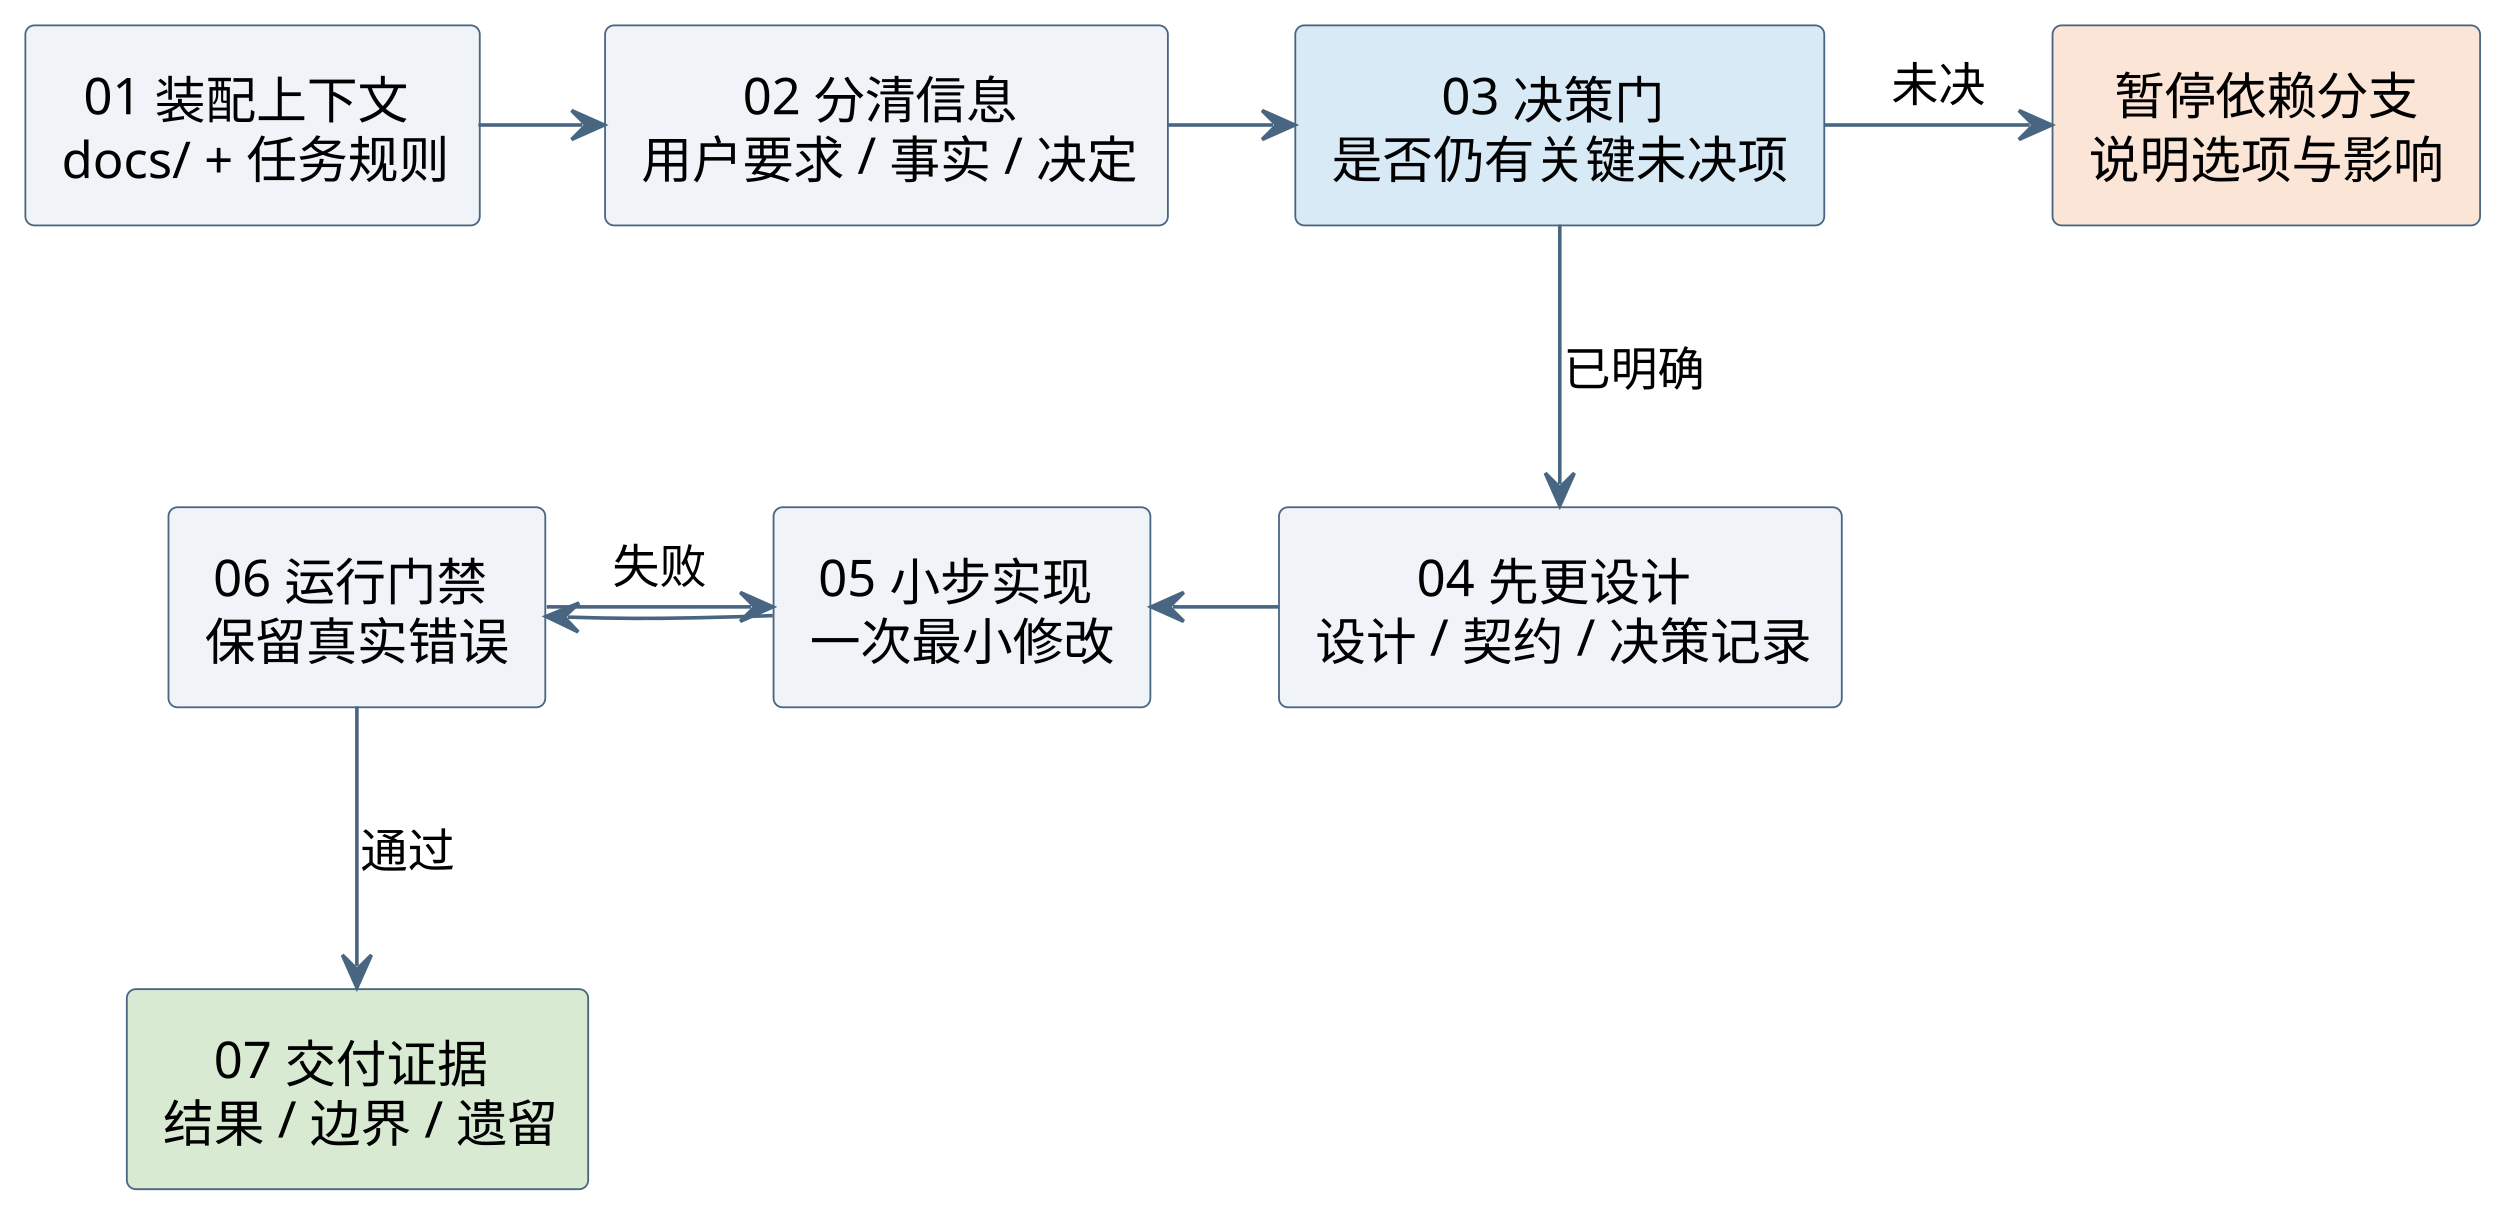
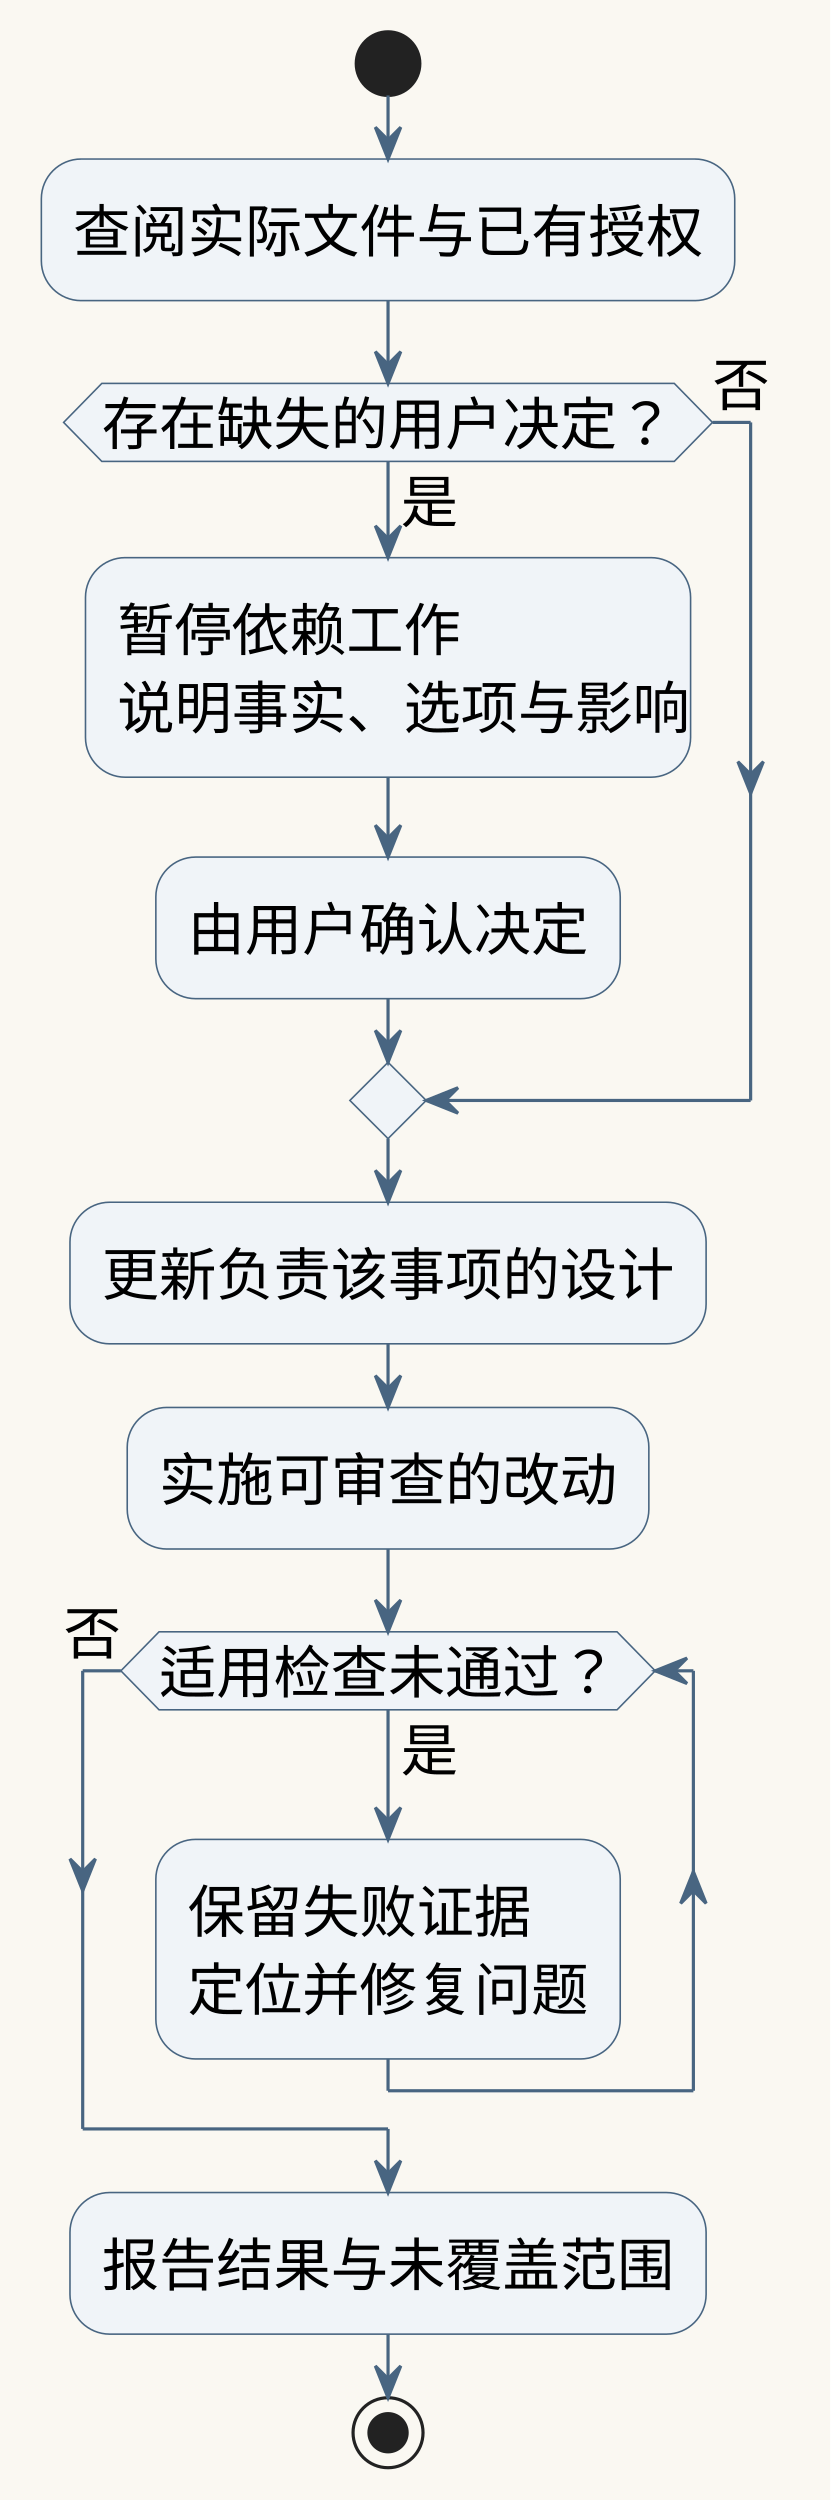
- <svg xmlns="http://www.w3.org/2000/svg" contentStyleType="text/css" data-diagram-type="DESCRIPTION" height="334px" preserveAspectRatio="none" style="width:690px;height:334px;" version="1.1" viewBox="0 0 690 334" width="690px" zoomAndPan="magnify">
+ <svg xmlns="http://www.w3.org/2000/svg" contentStyleType="text/css" data-diagram-type="ACTIVITY" height="786px" preserveAspectRatio="none" style="width:261px;height:786px;background:#FAF8F2;" version="1.1" viewBox="0 0 261 786" width="261px" zoomAndPan="magnify">
  <defs />
  <g>
-     <g class="entity" data-qualified-name="Load" data-source-line="8" id="ent0002">
-       <rect fill="#F0F4F8" height="55.219" rx="2.5" ry="2.5" style="stroke:#486581;stroke-width:0.5;" width="125.417" x="7" y="7" />
-       <text fill="#000000" font-family="sans-serif" font-size="14" lengthAdjust="spacing" textLength="93.352" x="23.033" y="31.533">01  装配上下文</text>
-       <text fill="#000000" font-family="sans-serif" font-size="14" lengthAdjust="spacing" textLength="105.417" x="17" y="49.143">docs/ + 任务规则</text>
-     </g>
-     <g class="entity" data-qualified-name="Split" data-source-line="9" id="ent0003">
-       <rect fill="#F0F4F8" height="55.219" rx="2.5" ry="2.5" style="stroke:#486581;stroke-width:0.5;" width="155.338" x="167" y="7" />
-       <text fill="#000000" font-family="sans-serif" font-size="14" lengthAdjust="spacing" textLength="79.352" x="204.993" y="31.533">02  分清信息</text>
-       <text fill="#000000" font-family="sans-serif" font-size="14" lengthAdjust="spacing" textLength="135.338" x="177" y="49.143">用户要求 / 事实 / 决定</text>
-     </g>
-     <g class="entity" data-qualified-name="Gate" data-source-line="10" id="ent0004">
-       <rect fill="#D9EAF7" height="55.219" rx="2.5" ry="2.5" style="stroke:#486581;stroke-width:0.5;" width="146" x="357.5" y="7" />
-       <text fill="#000000" font-family="sans-serif" font-size="14" lengthAdjust="spacing" textLength="65.352" x="397.824" y="31.533">03  决策门</text>
-       <text fill="#000000" font-family="sans-serif" font-size="14" lengthAdjust="spacing" textLength="126" x="367.5" y="49.143">是否仍有关键未决项</text>
-     </g>
-     <g class="entity" data-qualified-name="Pause" data-source-line="11" id="ent0005">
-       <rect fill="#FBE5D6" height="55.219" rx="2.5" ry="2.5" style="stroke:#486581;stroke-width:0.5;" width="118" x="566.5" y="7" />
-       <text fill="#000000" font-family="sans-serif" font-size="14" lengthAdjust="spacing" textLength="84" x="583.5" y="31.533">暂停依赖分支</text>
-       <text fill="#000000" font-family="sans-serif" font-size="14" lengthAdjust="spacing" textLength="98" x="576.5" y="49.143">说明选项与影响</text>
-     </g>
-     <g class="entity" data-qualified-name="Design" data-source-line="12" id="ent0006">
-       <rect fill="#F0F4F8" height="55.219" rx="2.5" ry="2.5" style="stroke:#486581;stroke-width:0.5;" width="155.338" x="353" y="140" />
-       <text fill="#000000" font-family="sans-serif" font-size="14" lengthAdjust="spacing" textLength="79.352" x="390.993" y="164.533">04  先更设计</text>
-       <text fill="#000000" font-family="sans-serif" font-size="14" lengthAdjust="spacing" textLength="135.338" x="363" y="182.143">设计 / 契约 / 决策记录</text>
-     </g>
-     <g class="entity" data-qualified-name="Implement" data-source-line="13" id="ent0007">
-       <rect fill="#F0F4F8" height="55.219" rx="2.5" ry="2.5" style="stroke:#486581;stroke-width:0.5;" width="104" x="213.5" y="140" />
-       <text fill="#000000" font-family="sans-serif" font-size="14" lengthAdjust="spacing" textLength="79.352" x="225.824" y="164.533">05  小步实现</text>
-       <text fill="#000000" font-family="sans-serif" font-size="14" lengthAdjust="spacing" textLength="84" x="223.5" y="182.143">一次最小修改</text>
-     </g>
-     <g class="entity" data-qualified-name="Verify" data-source-line="14" id="ent0008">
-       <rect fill="#F0F4F8" height="55.219" rx="2.5" ry="2.5" style="stroke:#486581;stroke-width:0.5;" width="104" x="46.5" y="140" />
-       <text fill="#000000" font-family="sans-serif" font-size="14" lengthAdjust="spacing" textLength="79.352" x="58.824" y="164.533">06  运行门禁</text>
-       <text fill="#000000" font-family="sans-serif" font-size="14" lengthAdjust="spacing" textLength="84" x="56.5" y="182.143">保留真实错误</text>
-     </g>
-     <g class="entity" data-qualified-name="Evidence" data-source-line="15" id="ent0009">
-       <rect fill="#D9EAD3" height="55.219" rx="2.5" ry="2.5" style="stroke:#486581;stroke-width:0.5;" width="127.338" x="35" y="273" />
-       <text fill="#000000" font-family="sans-serif" font-size="14" lengthAdjust="spacing" textLength="79.352" x="58.993" y="297.533">07  交付证据</text>
-       <text fill="#000000" font-family="sans-serif" font-size="14" lengthAdjust="spacing" textLength="107.338" x="45" y="315.143">结果 / 边界 / 遗留</text>
-     </g>
-     <g class="link" data-entity-1="ent0002" data-entity-2="ent0003" data-link-type="dependency" data-source-line="17" id="lnk10">
-       <path d="M132.05,34.5 C143.62,34.5 149.18,34.5 160.75,34.5" fill="none" id="Load-to-Split" style="stroke:#486581;stroke-width:1;" />
-       <polygon fill="#486581" points="166.75,34.5,157.75,30.5,161.75,34.5,157.75,38.5,166.75,34.5" style="stroke:#486581;stroke-width:1;" />
-     </g>
-     <g class="link" data-entity-1="ent0003" data-entity-2="ent0004" data-link-type="dependency" data-source-line="18" id="lnk11">
-       <path d="M322.24,34.5 C333.94,34.5 339.64,34.5 351.34,34.5" fill="none" id="Split-to-Gate" style="stroke:#486581;stroke-width:1;" />
-       <polygon fill="#486581" points="357.34,34.5,348.34,30.5,352.34,34.5,348.34,38.5,357.34,34.5" style="stroke:#486581;stroke-width:1;" />
-     </g>
-     <g class="link" data-entity-1="ent0004" data-entity-2="ent0005" data-link-type="dependency" data-source-line="19" id="lnk12">
-       <path d="M503.67,34.5 C524.31,34.5 540.5,34.5 560.22,34.5" fill="none" id="Gate-to-Pause" style="stroke:#486581;stroke-width:1;" />
-       <polygon fill="#486581" points="566.22,34.5,557.22,30.5,561.22,34.5,557.22,38.5,566.22,34.5" style="stroke:#486581;stroke-width:1;" />
-       <text fill="#000000" font-family="sans-serif" font-size="13" lengthAdjust="spacing" textLength="26" x="522" y="27.995">未决</text>
-     </g>
-     <g class="link" data-entity-1="ent0004" data-entity-2="ent0006" data-link-type="dependency" data-source-line="20" id="lnk13">
-       <path d="M430.5,62.01 C430.5,84.59 430.5,110.88 430.5,133.58" fill="none" id="Gate-to-Design" style="stroke:#486581;stroke-width:1;" />
-       <polygon fill="#486581" points="430.5,139.58,434.5,130.58,430.5,134.58,426.5,130.58,430.5,139.58" style="stroke:#486581;stroke-width:1;" />
-       <text fill="#000000" font-family="sans-serif" font-size="13" lengthAdjust="spacing" textLength="39" x="431.5" y="106.495">已明确</text>
-     </g>
-     <g class="link" data-entity-1="ent0007" data-entity-2="ent0006" data-link-type="dependency" data-source-line="21" id="lnk15">
-       <path d="M323.71,167.5 C335.46,167.5 341.21,167.5 352.95,167.5" fill="none" id="Implement-backto-Design" style="stroke:#486581;stroke-width:1;" />
-       <polygon fill="#486581" points="317.71,167.5,326.71,171.5,322.71,167.5,326.71,163.5,317.71,167.5" style="stroke:#486581;stroke-width:1;" />
-     </g>
-     <g class="link" data-entity-1="ent0008" data-entity-2="ent0007" data-link-type="dependency" data-source-line="22" id="lnk17">
-       <path d="M156.697,170.325 C170.307,170.745 178.95,170.78 192.5,170.5 C199.22,170.36 206.29,170.15 213.27,169.91" fill="none" id="Verify-backto-Implement" style="stroke:#486581;stroke-width:1;" />
-       <polygon fill="#486581" points="150.7,170.14,159.572,174.416,155.698,170.294,159.819,166.419,150.7,170.14" style="stroke:#486581;stroke-width:1;" />
-     </g>
-     <g class="link" data-entity-1="ent0008" data-entity-2="ent0007" data-link-type="dependency" data-source-line="23" id="lnk18">
-       <path d="M150.88,167.5 C170.78,167.5 187.43,167.5 207.3,167.5" fill="none" id="Verify-to-Implement" style="stroke:#486581;stroke-width:1;" />
-       <polygon fill="#486581" points="213.3,167.5,204.3,163.5,208.3,167.5,204.3,171.5,213.3,167.5" style="stroke:#486581;stroke-width:1;" />
-       <text fill="#000000" font-family="sans-serif" font-size="13" lengthAdjust="spacing" textLength="26" x="169" y="160.995">失败</text>
-     </g>
-     <g class="link" data-entity-1="ent0008" data-entity-2="ent0009" data-link-type="dependency" data-source-line="24" id="lnk19">
-       <path d="M98.5,195.01 C98.5,217.59 98.5,243.88 98.5,266.58" fill="none" id="Verify-to-Evidence" style="stroke:#486581;stroke-width:1;" />
-       <polygon fill="#486581" points="98.5,272.58,102.5,263.58,98.5,267.58,94.5,263.58,98.5,272.58" style="stroke:#486581;stroke-width:1;" />
-       <text fill="#000000" font-family="sans-serif" font-size="13" lengthAdjust="spacing" textLength="26" x="99.5" y="239.495">通过</text>
-     </g>
+     <rect fill="#FAF8F2" height="786" style="stroke:none;stroke-width:1;" width="261" x="0" y="0" />
+     <ellipse cx="121.999" cy="20" fill="#222222" rx="10" ry="10" style="stroke:#222222;stroke-width:1;" />
+     <rect fill="#F0F4F8" height="44.516" rx="12.5" ry="12.5" style="stroke:#486581;stroke-width:0.5;" width="217.999" x="13" y="50" />
+     <text fill="#000000" font-family="'sans-serif'" font-size="18" lengthAdjust="spacing" textLength="197.999" x="23" y="79.242">查阅实际文件与已有授权</text>
+     <rect fill="#F0F4F8" height="69.032" rx="12.5" ry="12.5" style="stroke:#486581;stroke-width:0.5;" width="190.243" x="26.878" y="175.321" />
+     <text fill="#000000" font-family="'sans-serif'" font-size="18" lengthAdjust="spacing" textLength="107.999" x="36.878" y="204.563">暂停依赖工作</text>
+     <text fill="#000000" font-family="'sans-serif'" font-size="18" lengthAdjust="spacing" textLength="170.243" x="36.878" y="229.079">说明事实、选项与影响</text>
+     <rect fill="#F0F4F8" height="44.516" rx="12.5" ry="12.5" style="stroke:#486581;stroke-width:0.5;" width="145.999" x="49" y="269.466" />
+     <text fill="#000000" font-family="'sans-serif'" font-size="18" lengthAdjust="spacing" textLength="125.999" x="59" y="298.708">由用户确认决定</text>
+     <polygon fill="#F0F4F8" points="32,120.548,211.999,120.548,223.999,132.806,211.999,145.064,32,145.064,20,132.806,32,120.548" style="stroke:#486581;stroke-width:0.5;" />
+     <text fill="#000000" font-family="'sans-serif'" font-size="18" lengthAdjust="spacing" textLength="18" x="125.999" y="164.305">是</text>
+     <text fill="#000000" font-family="'sans-serif'" font-size="18" lengthAdjust="spacing" textLength="179.999" x="32" y="139.79">存在缺失的用户决定？</text>
+     <text fill="#000000" font-family="'sans-serif'" font-size="18" lengthAdjust="spacing" textLength="18" x="223.999" y="127.532">否</text>
+     <polygon fill="#F0F4F8" points="121.999,333.982,134,345.982,121.999,357.982,109.999,345.982,121.999,333.982" style="stroke:#486581;stroke-width:0.5;" />
+     <rect fill="#F0F4F8" height="44.516" rx="12.5" ry="12.5" style="stroke:#486581;stroke-width:0.5;" width="199.999" x="22" y="377.982" />
+     <text fill="#000000" font-family="'sans-serif'" font-size="18" lengthAdjust="spacing" textLength="179.999" x="32" y="407.224">更新负责该事项的设计</text>
+     <rect fill="#F0F4F8" height="44.516" rx="12.5" ry="12.5" style="stroke:#486581;stroke-width:0.5;" width="163.999" x="40" y="442.498" />
+     <text fill="#000000" font-family="'sans-serif'" font-size="18" lengthAdjust="spacing" textLength="143.999" x="50" y="471.74">实施可审查的改动</text>
+     <rect fill="#F0F4F8" height="69.032" rx="12.5" ry="12.5" style="stroke:#486581;stroke-width:0.5;" width="145.999" x="49" y="578.303" />
+     <text fill="#000000" font-family="'sans-serif'" font-size="18" lengthAdjust="spacing" textLength="107.999" x="59" y="607.545">保留失败证据</text>
+     <text fill="#000000" font-family="'sans-serif'" font-size="18" lengthAdjust="spacing" textLength="125.999" x="59" y="632.061">定位并修复问题</text>
+     <polygon fill="#F0F4F8" points="50,513.046,193.999,513.046,205.999,525.304,193.999,537.562,50,537.562,38,525.304,50,513.046" style="stroke:#486581;stroke-width:0.5;" />
+     <text fill="#000000" font-family="'sans-serif'" font-size="18" lengthAdjust="spacing" textLength="18" x="125.999" y="556.803">是</text>
+     <text fill="#000000" font-family="'sans-serif'" font-size="18" lengthAdjust="spacing" textLength="143.999" x="50" y="532.288">适用检查未通过？</text>
+     <text fill="#000000" font-family="'sans-serif'" font-size="18" lengthAdjust="spacing" textLength="18" x="20" y="520.03">否</text>
+     <rect fill="#F0F4F8" height="44.516" rx="12.5" ry="12.5" style="stroke:#486581;stroke-width:0.5;" width="199.999" x="22" y="689.335" />
+     <text fill="#000000" font-family="'sans-serif'" font-size="18" lengthAdjust="spacing" textLength="179.999" x="32" y="718.577">报告结果与未覆盖范围</text>
+     <ellipse cx="121.999" cy="764.851" fill="none" rx="11" ry="11" style="stroke:#222222;stroke-width:1;" />
+     <ellipse cx="121.999" cy="764.851" fill="#222222" rx="6" ry="6" style="stroke:#222222;stroke-width:1;" />
+     <line style="stroke:#486581;stroke-width:1;" x1="121.999" x2="121.999" y1="30" y2="50" />
+     <polygon fill="#486581" points="117.999,40,121.999,50,125.999,40,121.999,44" style="stroke:#486581;stroke-width:1;" />
+     <line style="stroke:#486581;stroke-width:1;" x1="121.999" x2="121.999" y1="244.353" y2="269.466" />
+     <polygon fill="#486581" points="117.999,259.466,121.999,269.466,125.999,259.466,121.999,263.466" style="stroke:#486581;stroke-width:1;" />
+     <line style="stroke:#486581;stroke-width:1;" x1="121.999" x2="121.999" y1="145.064" y2="175.321" />
+     <polygon fill="#486581" points="117.999,165.321,121.999,175.321,125.999,165.321,121.999,169.321" style="stroke:#486581;stroke-width:1;" />
+     <line style="stroke:#486581;stroke-width:1;" x1="223.999" x2="235.999" y1="132.806" y2="132.806" />
+     <polygon fill="#486581" points="231.999,239.466,235.999,249.466,239.999,239.466,235.999,243.466" style="stroke:#486581;stroke-width:1;" />
+     <line style="stroke:#486581;stroke-width:1;" x1="235.999" x2="235.999" y1="132.806" y2="345.982" />
+     <line style="stroke:#486581;stroke-width:1;" x1="235.999" x2="134" y1="345.982" y2="345.982" />
+     <polygon fill="#486581" points="144,341.982,134,345.982,144,349.982,140,345.982" style="stroke:#486581;stroke-width:1;" />
+     <line style="stroke:#486581;stroke-width:1;" x1="121.999" x2="121.999" y1="313.982" y2="333.982" />
+     <polygon fill="#486581" points="117.999,323.982,121.999,333.982,125.999,323.982,121.999,327.982" style="stroke:#486581;stroke-width:1;" />
+     <line style="stroke:#486581;stroke-width:1;" x1="121.999" x2="121.999" y1="94.516" y2="120.548" />
+     <polygon fill="#486581" points="117.999,110.548,121.999,120.548,125.999,110.548,121.999,114.548" style="stroke:#486581;stroke-width:1;" />
+     <line style="stroke:#486581;stroke-width:1;" x1="121.999" x2="121.999" y1="357.982" y2="377.982" />
+     <polygon fill="#486581" points="117.999,367.982,121.999,377.982,125.999,367.982,121.999,371.982" style="stroke:#486581;stroke-width:1;" />
+     <line style="stroke:#486581;stroke-width:1;" x1="121.999" x2="121.999" y1="422.498" y2="442.498" />
+     <polygon fill="#486581" points="117.999,432.498,121.999,442.498,125.999,432.498,121.999,436.498" style="stroke:#486581;stroke-width:1;" />
+     <line style="stroke:#486581;stroke-width:1;" x1="121.999" x2="121.999" y1="537.562" y2="578.303" />
+     <polygon fill="#486581" points="117.999,568.303,121.999,578.303,125.999,568.303,121.999,572.303" style="stroke:#486581;stroke-width:1;" />
+     <line style="stroke:#486581;stroke-width:1;" x1="121.999" x2="121.999" y1="647.335" y2="657.335" />
+     <line style="stroke:#486581;stroke-width:1;" x1="121.999" x2="217.999" y1="657.335" y2="657.335" />
+     <polygon fill="#486581" points="213.999,598.432,217.999,588.432,221.999,598.432,217.999,594.432" style="stroke:#486581;stroke-width:1;" />
+     <line style="stroke:#486581;stroke-width:1;" x1="217.999" x2="217.999" y1="525.304" y2="657.335" />
+     <line style="stroke:#486581;stroke-width:1;" x1="217.999" x2="205.999" y1="525.304" y2="525.304" />
+     <polygon fill="#486581" points="215.999,521.304,205.999,525.304,215.999,529.304,211.999,525.304" style="stroke:#486581;stroke-width:1;" />
+     <line style="stroke:#486581;stroke-width:1;" x1="38" x2="26" y1="525.304" y2="525.304" />
+     <polygon fill="#486581" points="22,584.432,26,594.432,30,584.432,26,588.432" style="stroke:#486581;stroke-width:1;" />
+     <line style="stroke:#486581;stroke-width:1;" x1="26" x2="26" y1="525.304" y2="669.335" />
+     <line style="stroke:#486581;stroke-width:1;" x1="26" x2="121.999" y1="669.335" y2="669.335" />
+     <line style="stroke:#486581;stroke-width:1;" x1="121.999" x2="121.999" y1="669.335" y2="689.335" />
+     <polygon fill="#486581" points="117.999,679.335,121.999,689.335,125.999,679.335,121.999,683.335" style="stroke:#486581;stroke-width:1;" />
+     <line style="stroke:#486581;stroke-width:1;" x1="121.999" x2="121.999" y1="487.014" y2="513.046" />
+     <polygon fill="#486581" points="117.999,503.046,121.999,513.046,125.999,503.046,121.999,507.046" style="stroke:#486581;stroke-width:1;" />
+     <line style="stroke:#486581;stroke-width:1;" x1="121.999" x2="121.999" y1="733.851" y2="753.851" />
+     <polygon fill="#486581" points="117.999,743.851,121.999,753.851,125.999,743.851,121.999,747.851" style="stroke:#486581;stroke-width:1;" />
  </g>
</svg>
